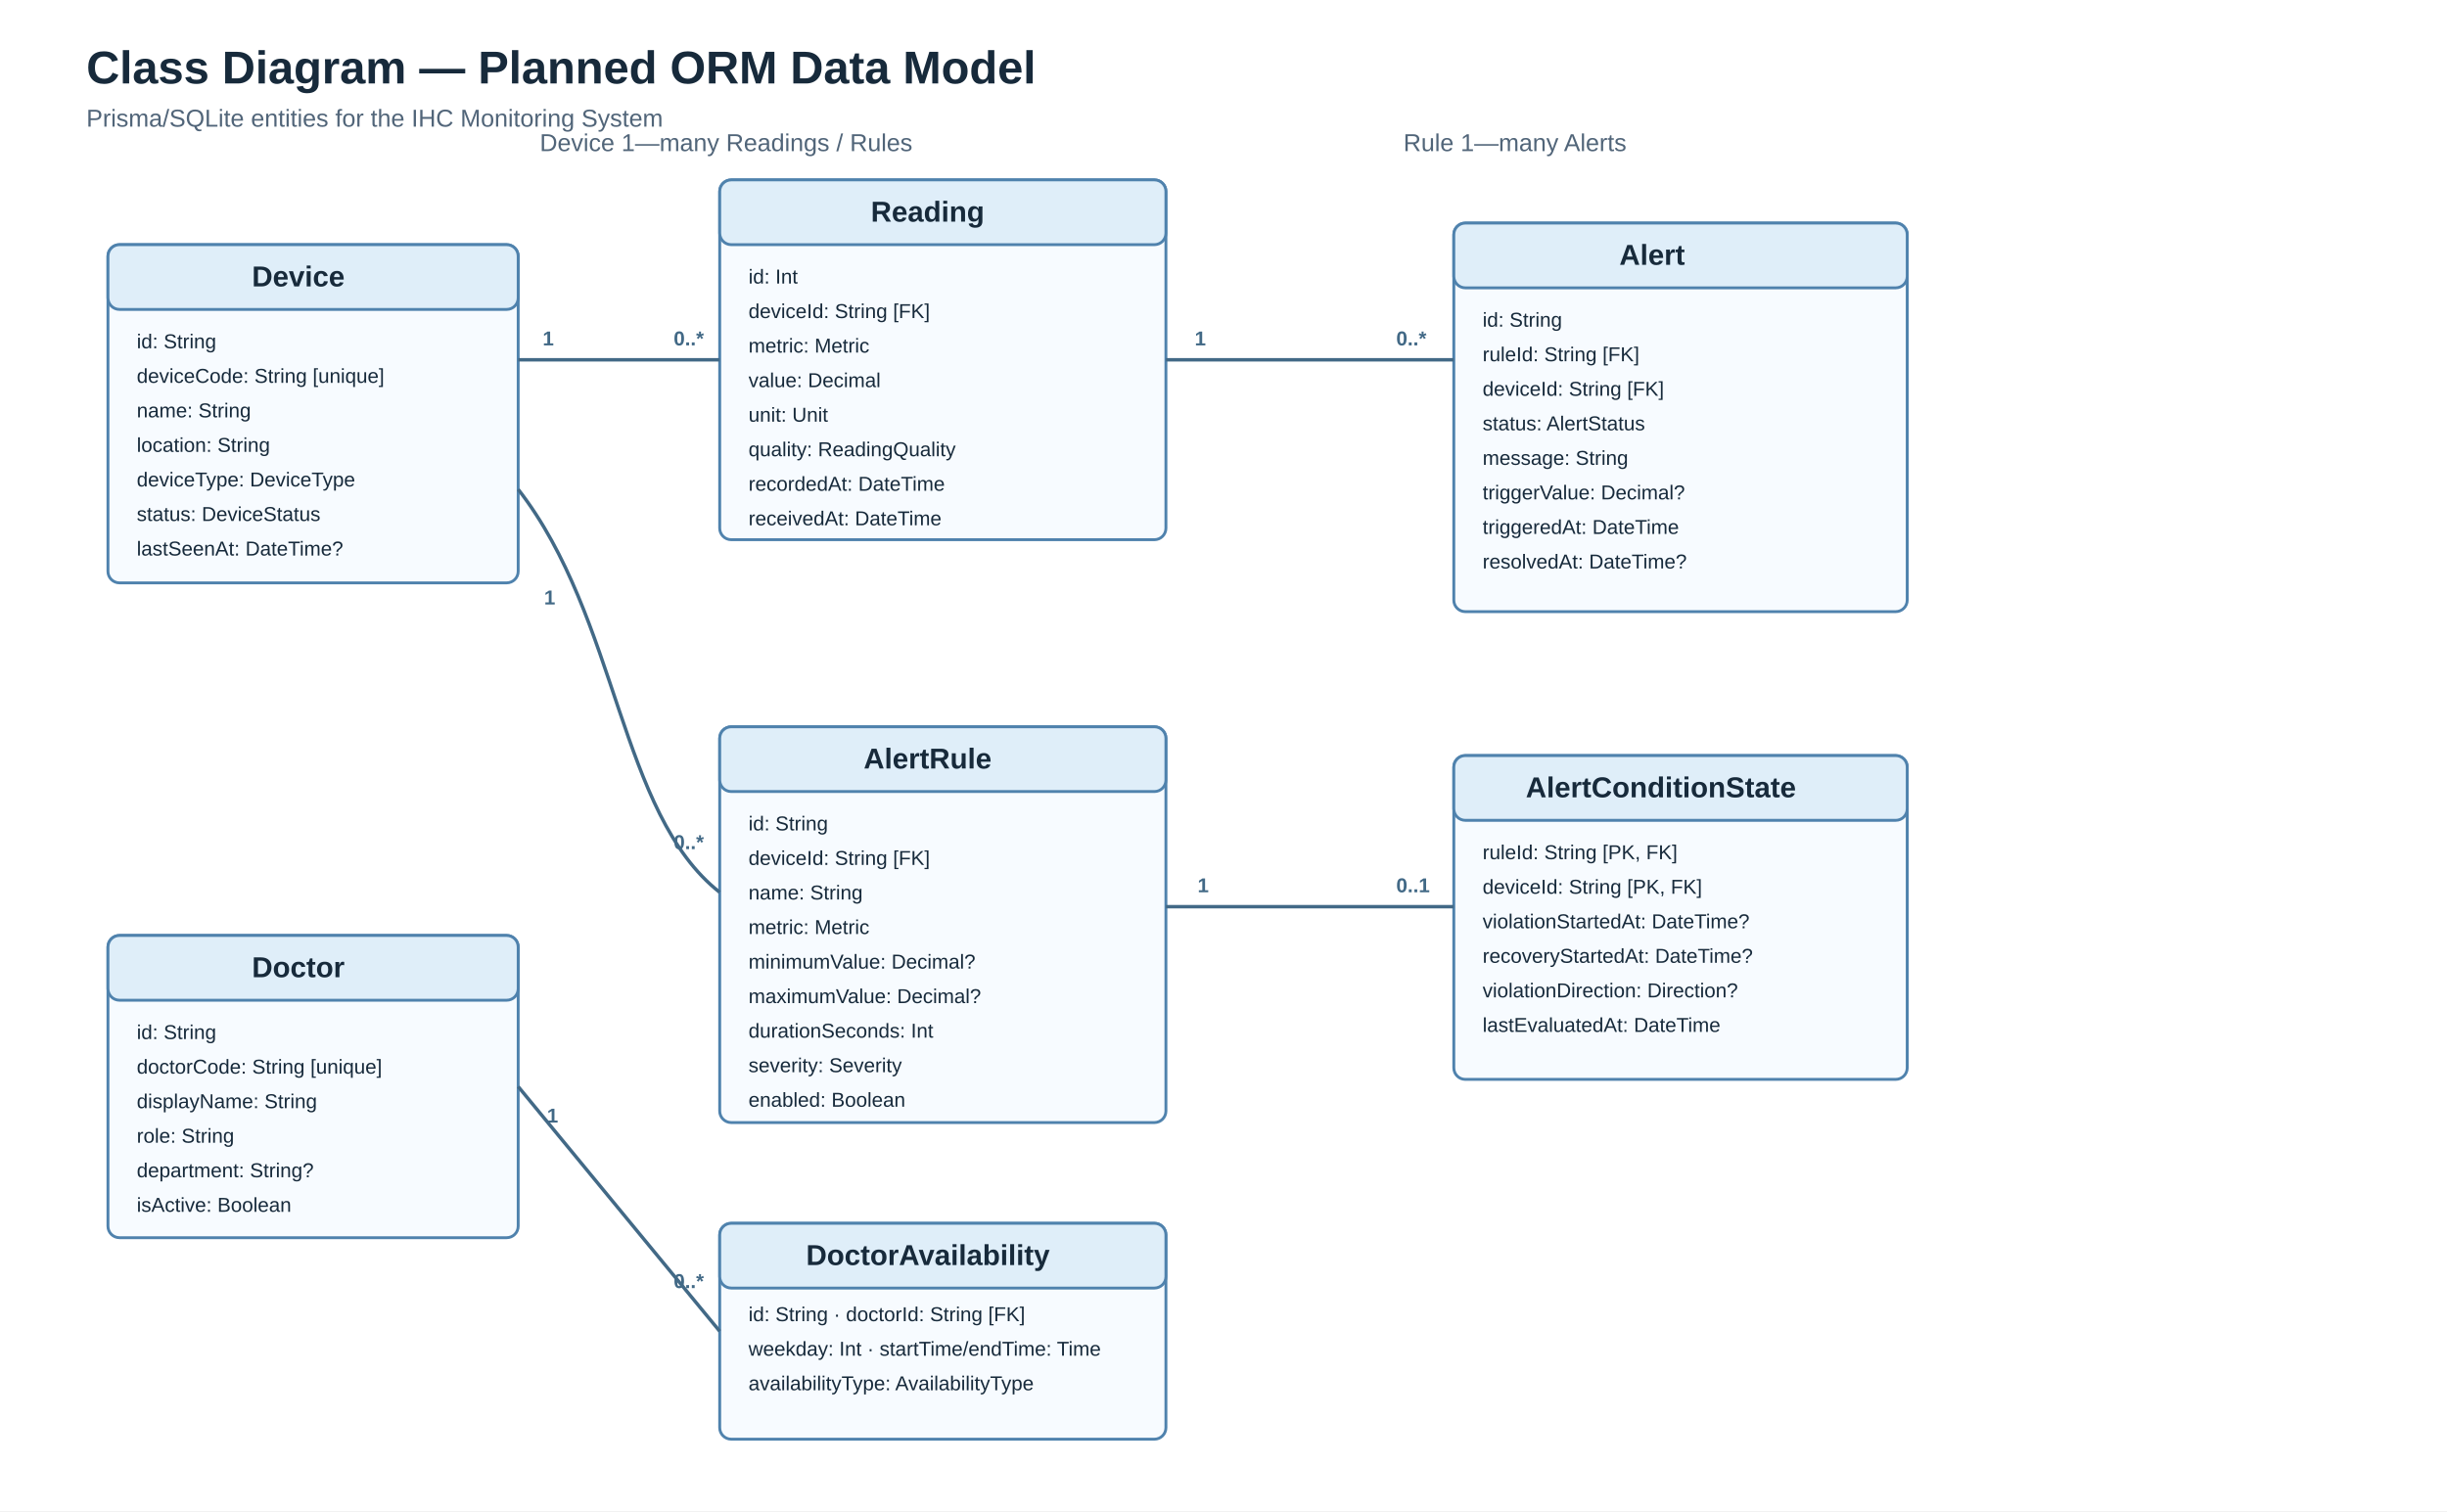
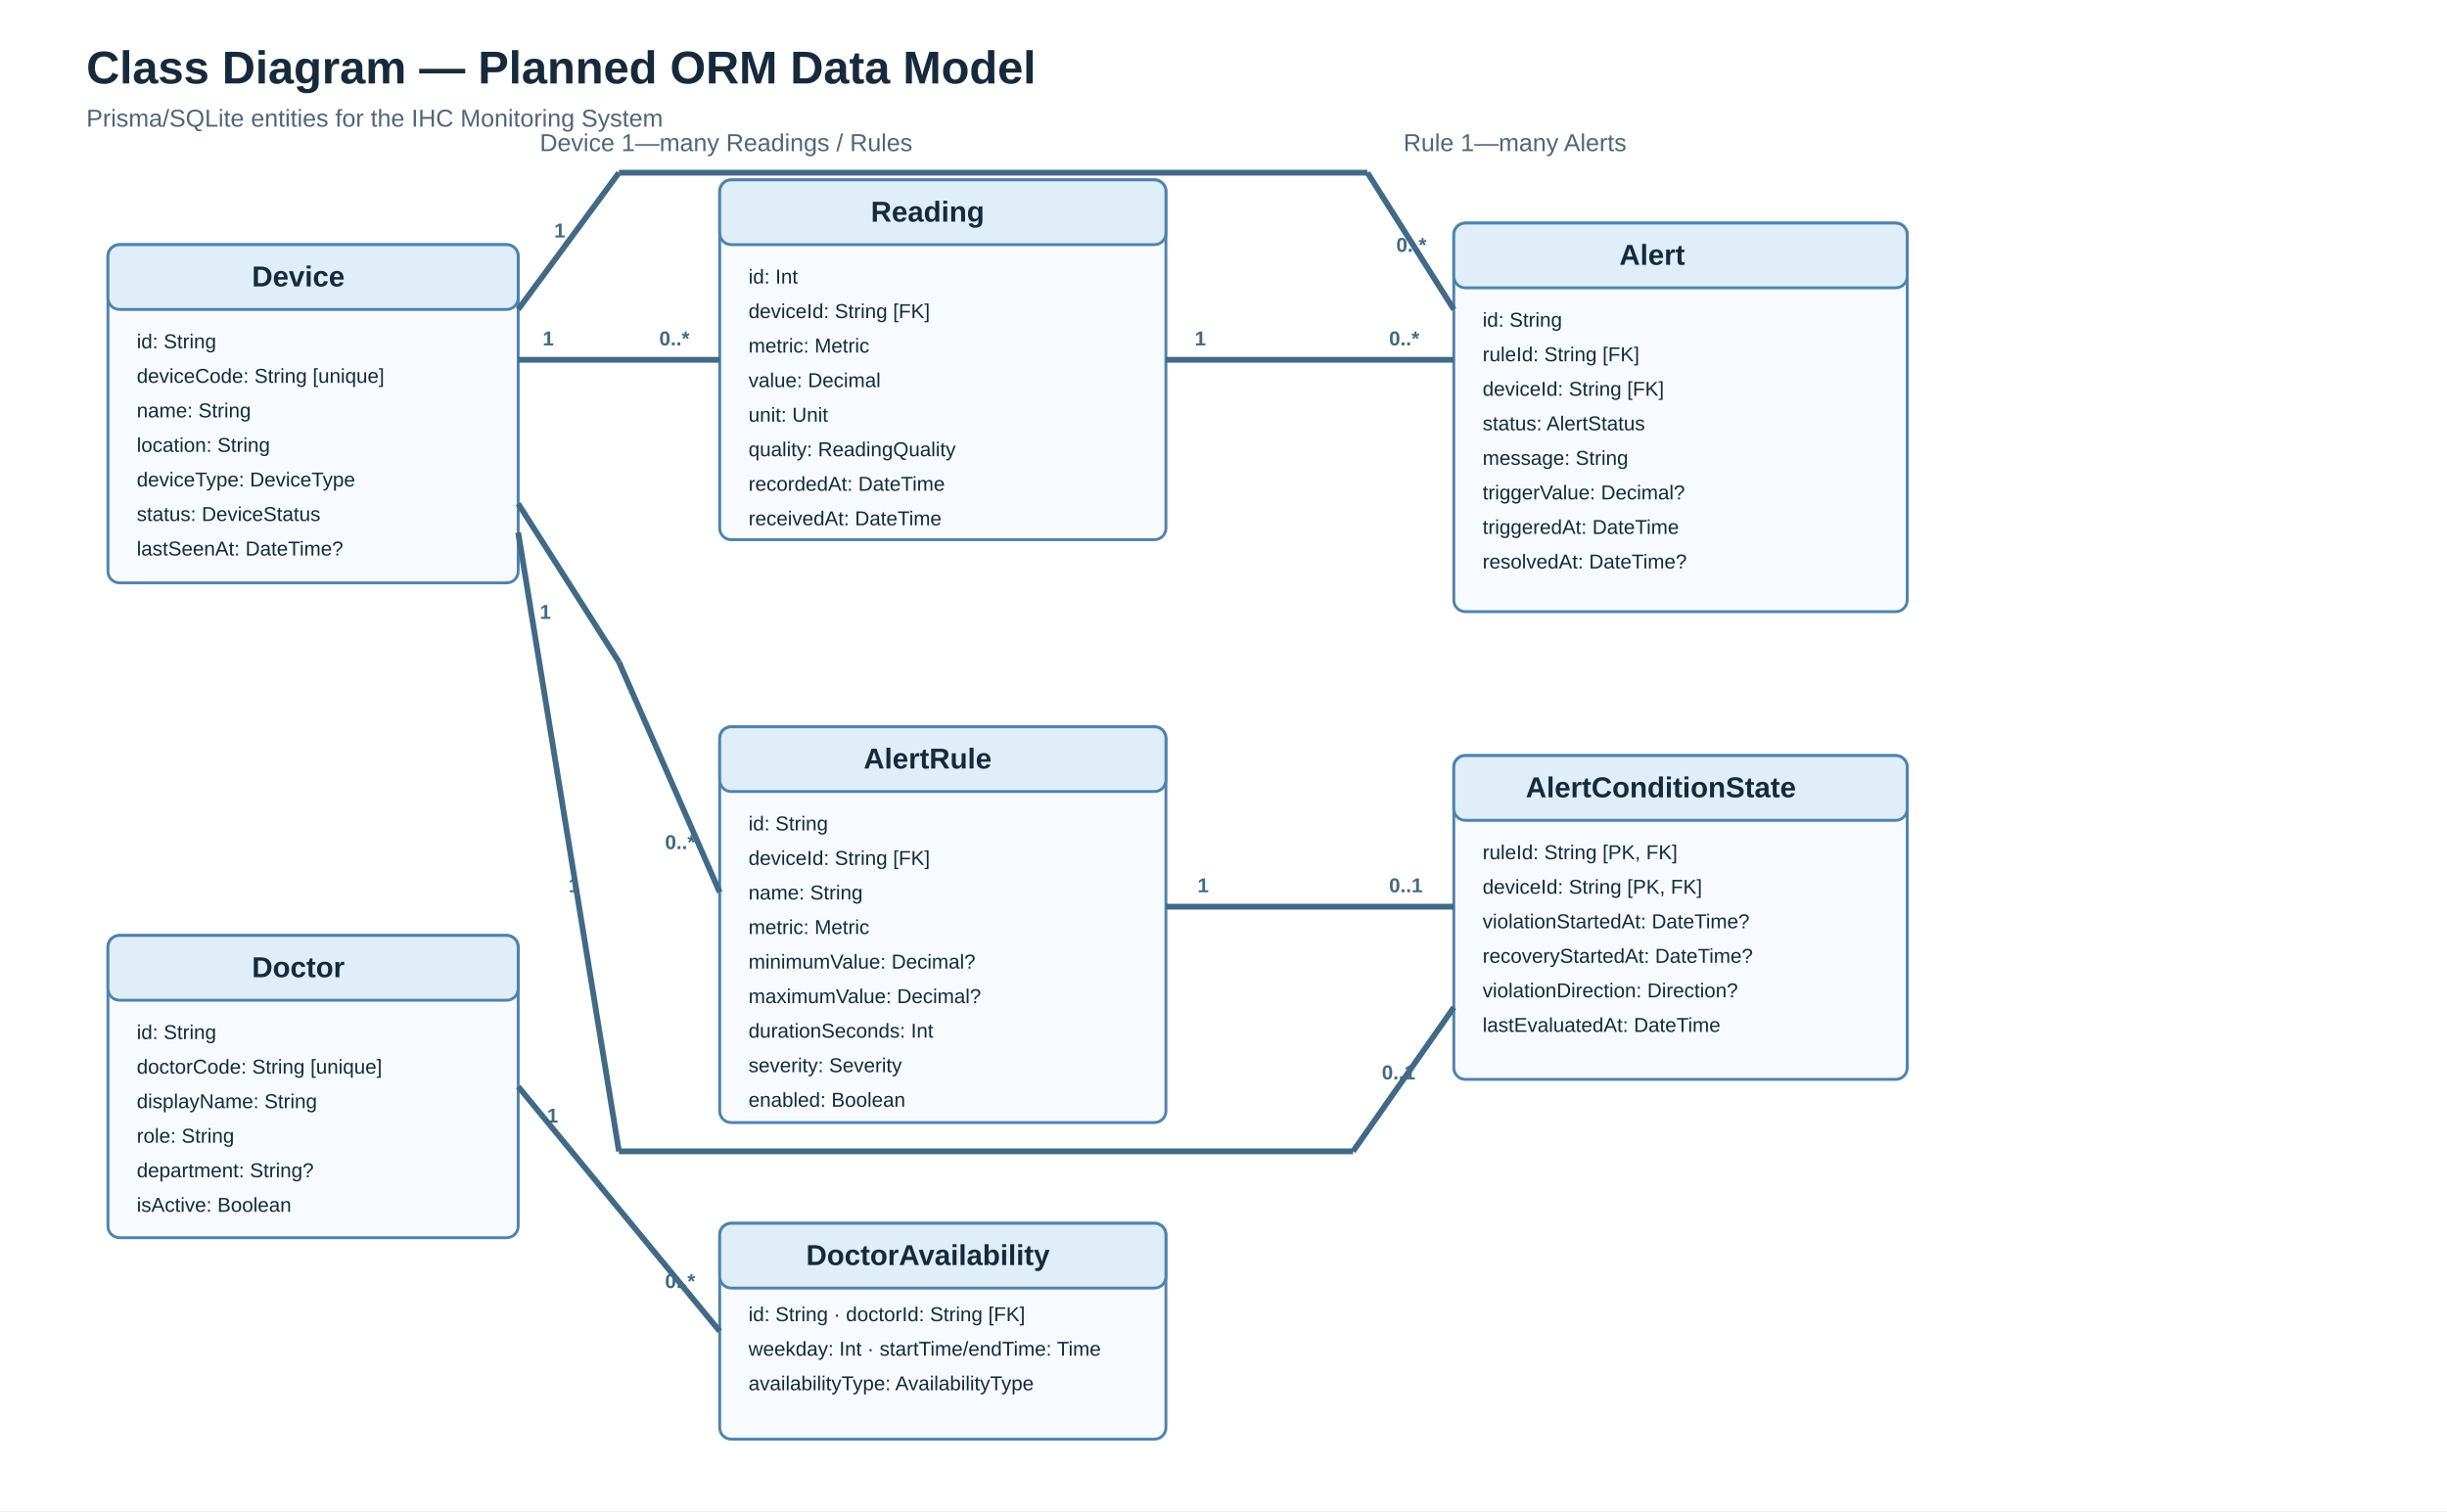
<svg xmlns="http://www.w3.org/2000/svg" width="1700" height="1050" viewBox="0 0 1700 1050">
  <defs>
    <style>
-       text { font-family: Arial, Helvetica, sans-serif; fill: #172a3b; }
+       text { font-family: Arial; fill: #172a3b; }
      .title { font-size: 32px; font-weight: 700; }
      .subtitle { font-size: 17px; fill: #516579; }
      .class { fill: #f7fbff; stroke: #4f82ad; stroke-width: 2; }
      .head { fill: #dfeef9; stroke: #4f82ad; stroke-width: 2; }
      .name { font-size: 20px; font-weight: 700; }
      .field { font-size: 14px; }
-       .relation { stroke: #426986; stroke-width: 2.4; fill: none; }
+       .relation { stroke: #426986; stroke-width: 4; fill: none; }
      .card { font-size: 14px; font-weight: 700; fill: #426986; }
    </style>
  </defs>
  <rect width="1700" height="1050" fill="#fff" />
  <text x="60" y="58" class="title">Class Diagram — Planned ORM Data Model</text>
  <text x="60" y="88" class="subtitle">Prisma/SQLite entities for the IHC Monitoring System</text>
  <rect x="75" y="170" width="285" height="235" rx="8" class="class" />
  <rect x="75" y="170" width="285" height="45" rx="8" class="head" />
  <text x="175" y="199" class="name">Device</text>
  <text x="95" y="242" class="field">id: String</text>
  <text x="95" y="266" class="field">deviceCode: String [unique]</text>
  <text x="95" y="290" class="field">name: String</text>
  <text x="95" y="314" class="field">location: String</text>
  <text x="95" y="338" class="field">deviceType: DeviceType</text>
  <text x="95" y="362" class="field">status: DeviceStatus</text>
  <text x="95" y="386" class="field">lastSeenAt: DateTime?</text>
  <rect x="500" y="125" width="310" height="250" rx="8" class="class" />
  <rect x="500" y="125" width="310" height="45" rx="8" class="head" />
  <text x="605" y="154" class="name">Reading</text>
  <text x="520" y="197" class="field">id: Int</text>
  <text x="520" y="221" class="field">deviceId: String [FK]</text>
  <text x="520" y="245" class="field">metric: Metric</text>
  <text x="520" y="269" class="field">value: Decimal</text>
  <text x="520" y="293" class="field">unit: Unit</text>
  <text x="520" y="317" class="field">quality: ReadingQuality</text>
  <text x="520" y="341" class="field">recordedAt: DateTime</text>
  <text x="520" y="365" class="field">receivedAt: DateTime</text>
  <rect x="500" y="505" width="310" height="275" rx="8" class="class" />
  <rect x="500" y="505" width="310" height="45" rx="8" class="head" />
  <text x="600" y="534" class="name">AlertRule</text>
  <text x="520" y="577" class="field">id: String</text>
  <text x="520" y="601" class="field">deviceId: String [FK]</text>
  <text x="520" y="625" class="field">name: String</text>
  <text x="520" y="649" class="field">metric: Metric</text>
  <text x="520" y="673" class="field">minimumValue: Decimal?</text>
  <text x="520" y="697" class="field">maximumValue: Decimal?</text>
  <text x="520" y="721" class="field">durationSeconds: Int</text>
  <text x="520" y="745" class="field">severity: Severity</text>
  <text x="520" y="769" class="field">enabled: Boolean</text>
  <rect x="1010" y="155" width="315" height="270" rx="8" class="class" />
  <rect x="1010" y="155" width="315" height="45" rx="8" class="head" />
  <text x="1125" y="184" class="name">Alert</text>
  <text x="1030" y="227" class="field">id: String</text>
  <text x="1030" y="251" class="field">ruleId: String [FK]</text>
  <text x="1030" y="275" class="field">deviceId: String [FK]</text>
  <text x="1030" y="299" class="field">status: AlertStatus</text>
  <text x="1030" y="323" class="field">message: String</text>
  <text x="1030" y="347" class="field">triggerValue: Decimal?</text>
  <text x="1030" y="371" class="field">triggeredAt: DateTime</text>
  <text x="1030" y="395" class="field">resolvedAt: DateTime?</text>
  <rect x="1010" y="525" width="315" height="225" rx="8" class="class" />
  <rect x="1010" y="525" width="315" height="45" rx="8" class="head" />
  <text x="1060" y="554" class="name">AlertConditionState</text>
  <text x="1030" y="597" class="field">ruleId: String [PK, FK]</text>
  <text x="1030" y="621" class="field">deviceId: String [PK, FK]</text>
  <text x="1030" y="645" class="field">violationStartedAt: DateTime?</text>
  <text x="1030" y="669" class="field">recoveryStartedAt: DateTime?</text>
  <text x="1030" y="693" class="field">violationDirection: Direction?</text>
  <text x="1030" y="717" class="field">lastEvaluatedAt: DateTime</text>
  <rect x="75" y="650" width="285" height="210" rx="8" class="class" />
  <rect x="75" y="650" width="285" height="45" rx="8" class="head" />
  <text x="175" y="679" class="name">Doctor</text>
  <text x="95" y="722" class="field">id: String</text>
  <text x="95" y="746" class="field">doctorCode: String [unique]</text>
  <text x="95" y="770" class="field">displayName: String</text>
  <text x="95" y="794" class="field">role: String</text>
  <text x="95" y="818" class="field">department: String?</text>
  <text x="95" y="842" class="field">isActive: Boolean</text>
  <rect x="500" y="850" width="310" height="150" rx="8" class="class" />
  <rect x="500" y="850" width="310" height="45" rx="8" class="head" />
  <text x="560" y="879" class="name">DoctorAvailability</text>
  <text x="520" y="918" class="field">id: String · doctorId: String [FK]</text>
  <text x="520" y="942" class="field">weekday: Int · startTime/endTime: Time</text>
  <text x="520" y="966" class="field">availabilityType: AvailabilityType</text>
-   <path d="M360 250 L500 250" class="relation" />
+   <line x1="360" y1="250" x2="500" y2="250" stroke="#426986" stroke-width="4" />
  <text x="377" y="240" class="card">1</text>
-   <text x="468" y="240" class="card">0..*</text>
-   <path d="M360 340 C430 430 430 565 500 620" class="relation" />
-   <text x="378" y="420" class="card">1</text>
-   <text x="468" y="590" class="card">0..*</text>
-   <path d="M810 250 L1010 250" class="relation" />
+   <text x="458" y="240" class="card">0..*</text>
+   <line x1="360" y1="350" x2="430" y2="460" stroke="#426986" stroke-width="4" />
+   <line x1="430" y1="460" x2="500" y2="620" stroke="#426986" stroke-width="4" />
+   <text x="375" y="430" class="card">1</text>
+   <text x="462" y="590" class="card">0..*</text>
+   <line x1="810" y1="250" x2="1010" y2="250" stroke="#426986" stroke-width="4" />
  <text x="830" y="240" class="card">1</text>
-   <text x="970" y="240" class="card">0..*</text>
-   <path d="M810 630 L1010 630" class="relation" />
+   <text x="965" y="240" class="card">0..*</text>
+   <line x1="360" y1="215" x2="430" y2="120" stroke="#426986" stroke-width="4" />
+   <line x1="430" y1="120" x2="950" y2="120" stroke="#426986" stroke-width="4" />
+   <line x1="950" y1="120" x2="1010" y2="215" stroke="#426986" stroke-width="4" />
+   <text x="385" y="165" class="card">1</text>
+   <text x="970" y="175" class="card">0..*</text>
+   <line x1="810" y1="630" x2="1010" y2="630" stroke="#426986" stroke-width="4" />
  <text x="832" y="620" class="card">1</text>
-   <text x="970" y="620" class="card">0..1</text>
-   <path d="M360 755 L500 925" class="relation" />
+   <text x="965" y="620" class="card">0..1</text>
+   <line x1="360" y1="370" x2="430" y2="800" stroke="#426986" stroke-width="4" />
+   <line x1="430" y1="800" x2="940" y2="800" stroke="#426986" stroke-width="4" />
+   <line x1="940" y1="800" x2="1010" y2="700" stroke="#426986" stroke-width="4" />
+   <text x="395" y="620" class="card">1</text>
+   <text x="960" y="750" class="card">0..1</text>
+   <line x1="360" y1="755" x2="500" y2="925" stroke="#426986" stroke-width="4" />
  <text x="380" y="780" class="card">1</text>
-   <text x="468" y="895" class="card">0..*</text>
+   <text x="462" y="895" class="card">0..*</text>
  <text x="375" y="105" class="subtitle">Device 1—many Readings / Rules</text>
  <text x="975" y="105" class="subtitle">Rule 1—many Alerts</text>
</svg>
